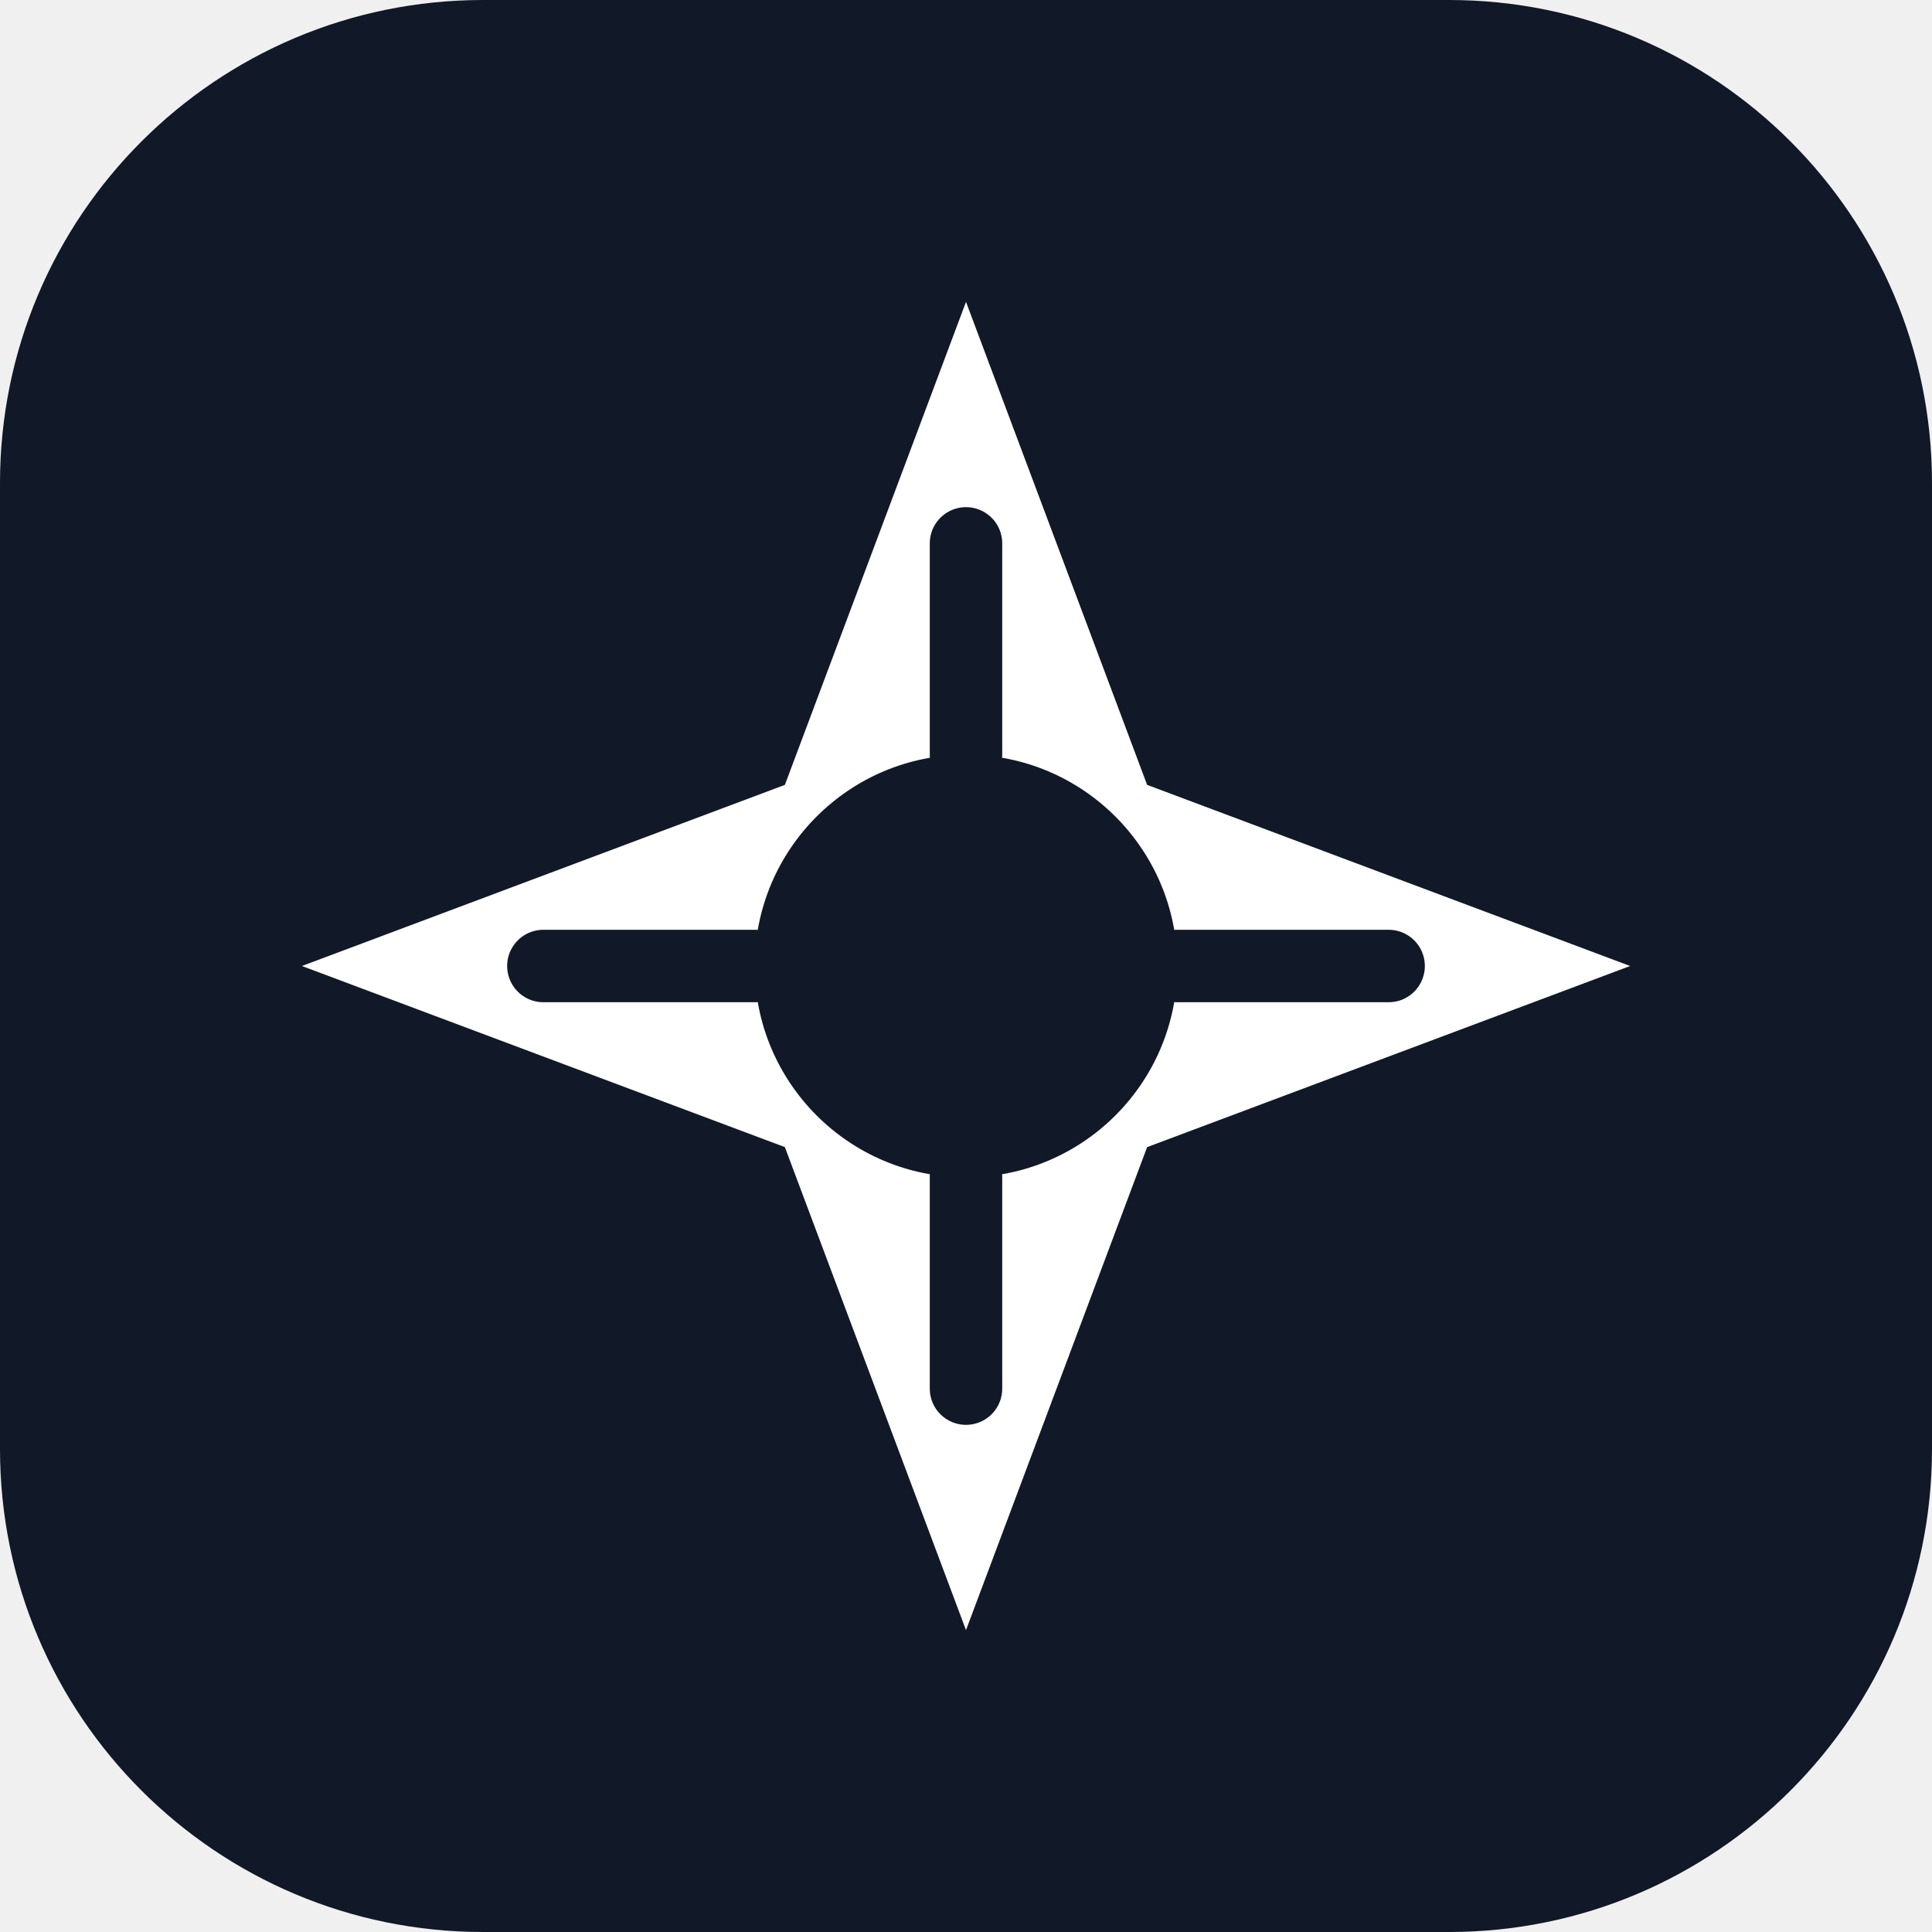
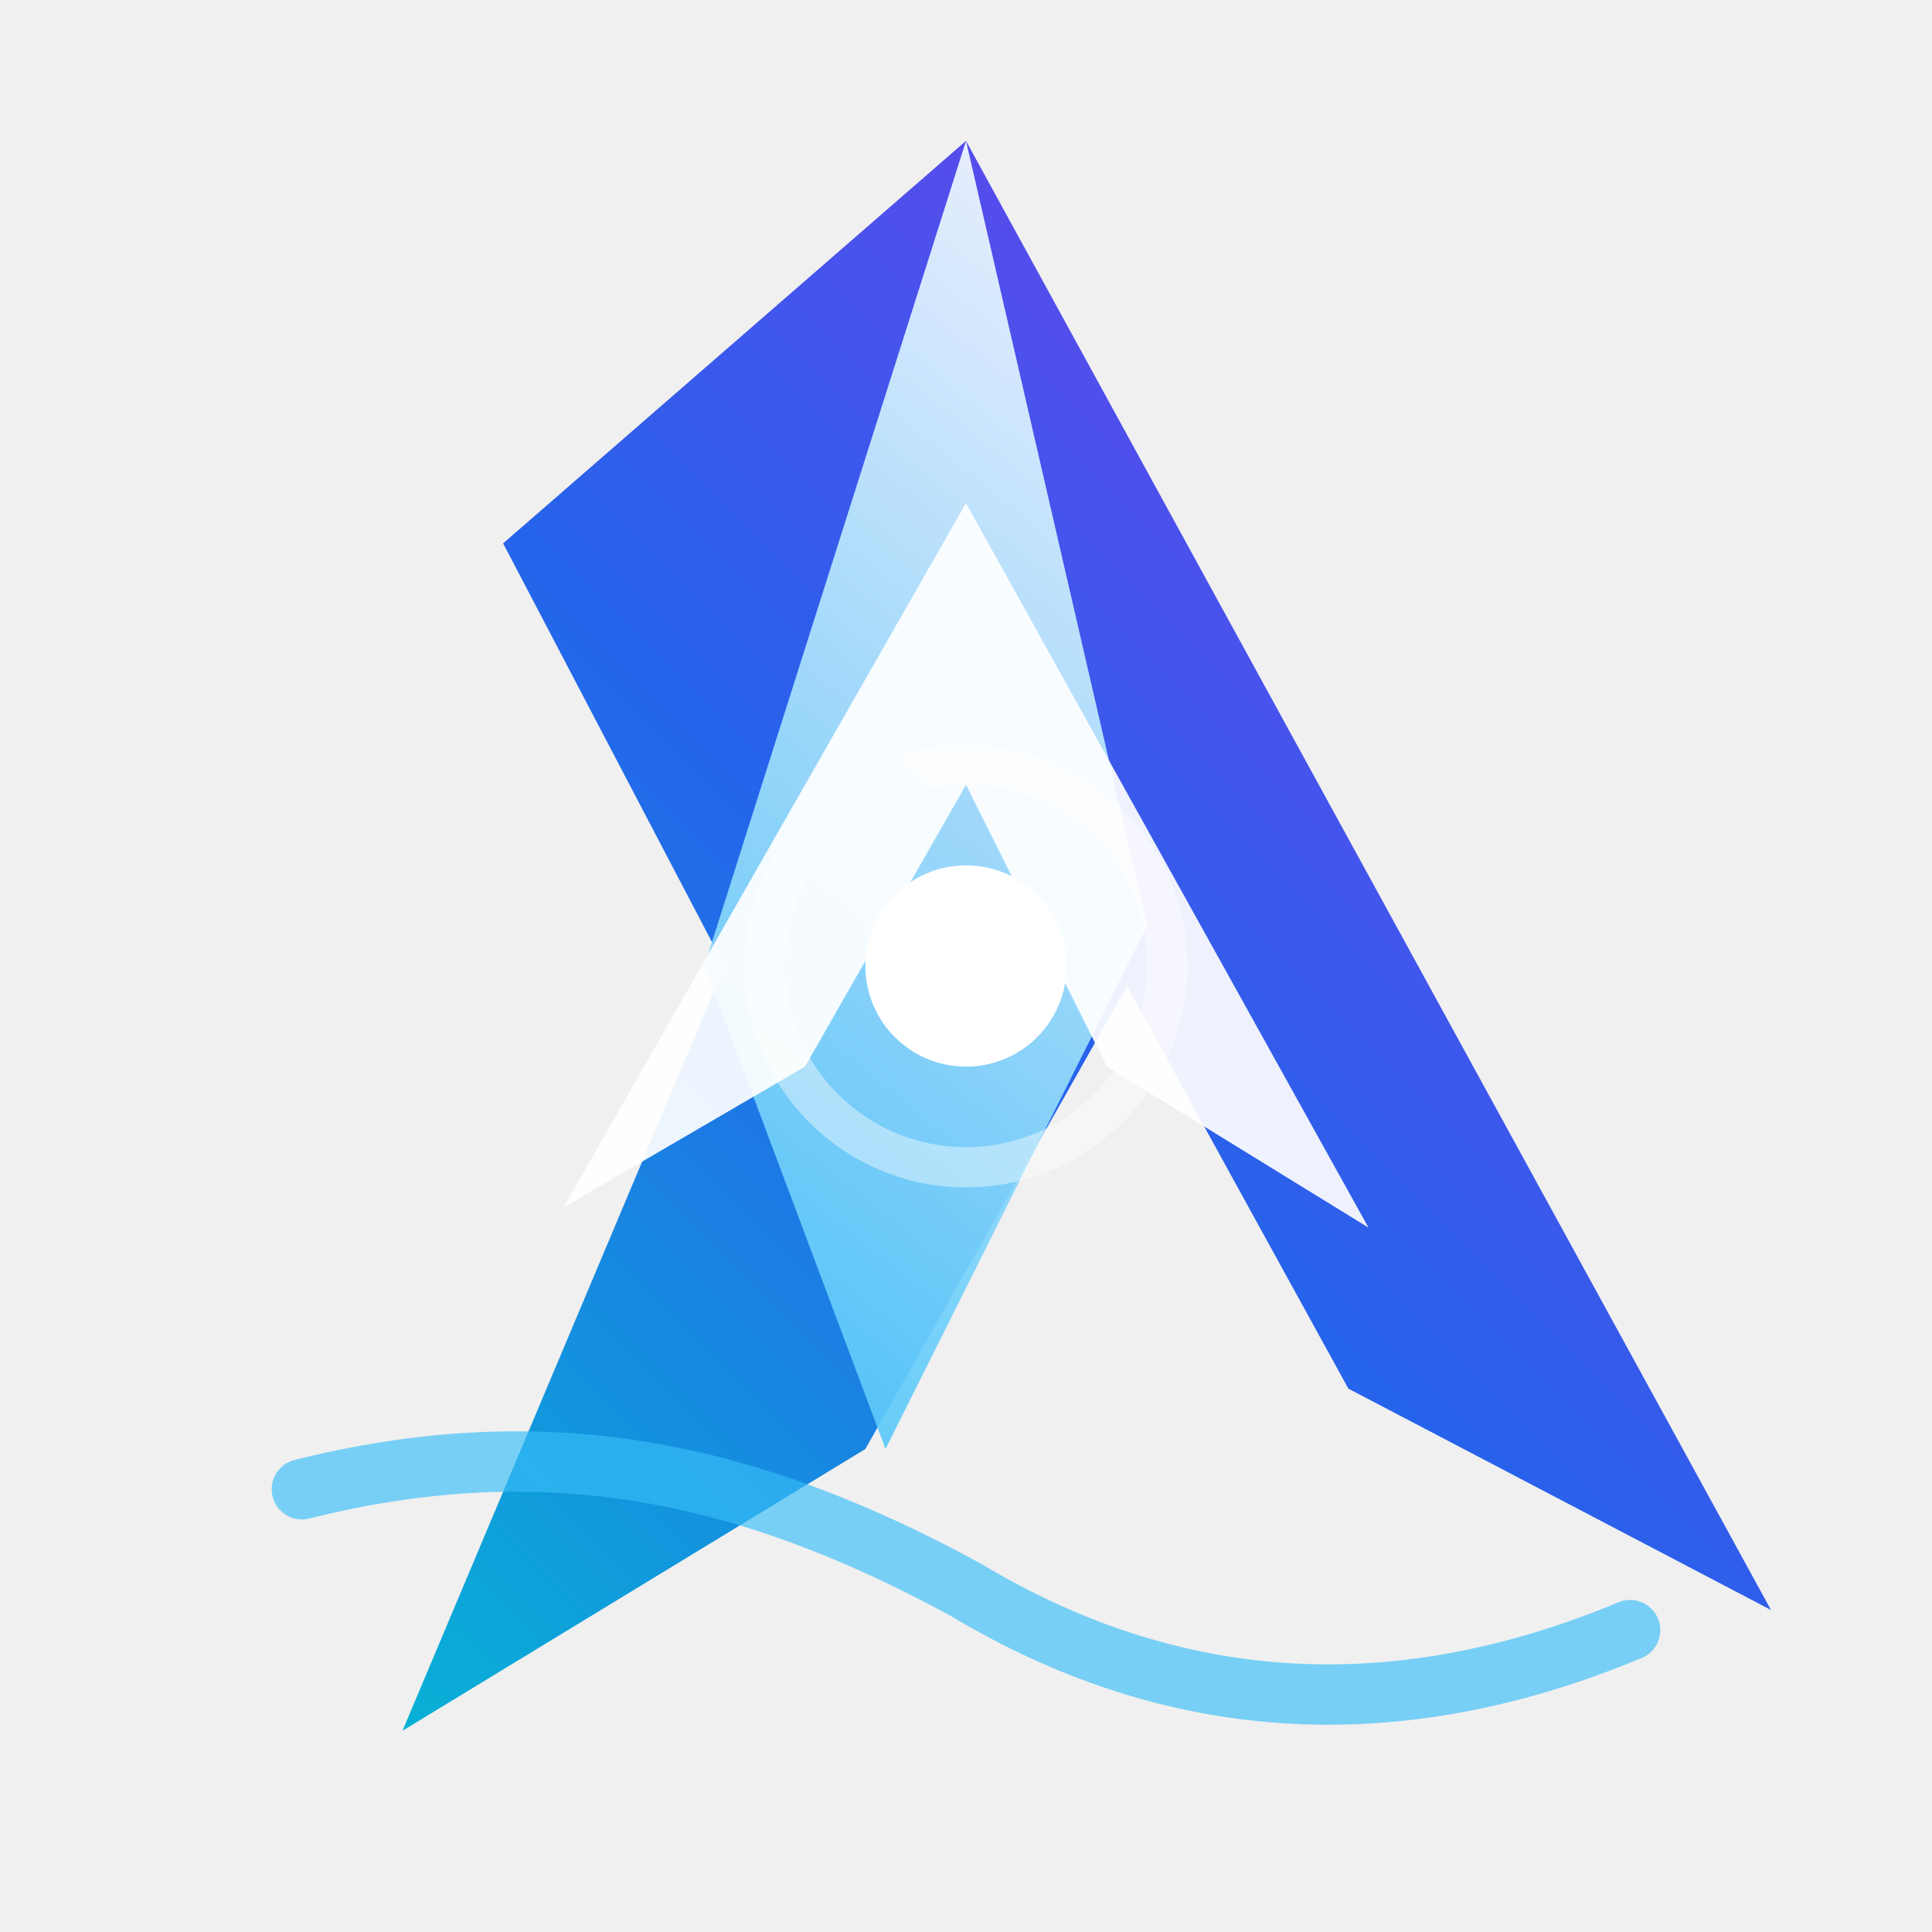
- <svg xmlns="http://www.w3.org/2000/svg" viewBox="0 0 64 64" role="img" aria-labelledby="title desc">
-   <rect width="64" height="64" rx="16" fill="#111827" />
-   <path d="M32 10 38 26 54 32 38 38 32 54 26 38 10 32 26 26 32 10Z" fill="#fff" />
-   <circle cx="32" cy="32" r="7" fill="#111827" />
-   <path d="M32 18v7M32 39v7M18 32h7M39 32h7" stroke="#111827" stroke-width="2.4" stroke-linecap="round" />
+ <svg xmlns="http://www.w3.org/2000/svg" viewBox="0 0 96 96" role="img" aria-labelledby="title desc">
+   <defs>
+     <linearGradient id="a" x1="12" y1="82" x2="84" y2="10" gradientUnits="userSpaceOnUse">
+       <stop stop-color="#06b6d4" />
+       <stop offset=".48" stop-color="#2563eb" />
+       <stop offset="1" stop-color="#7c3aed" />
+     </linearGradient>
+     <linearGradient id="b" x1="28" y1="75" x2="72" y2="21" gradientUnits="userSpaceOnUse">
+       <stop stop-color="#38bdf8" />
+       <stop offset="1" stop-color="#fff" />
+     </linearGradient>
+   </defs>
+   <path d="M48 7 88 80 67 69 56 49 43 72 20 86 36 48 25 27Z" fill="url(#a)" />
+   <path d="m48 7 9 39-13 26-9-24Z" fill="url(#b)" opacity=".92" />
+   <path d="m48 25 20 36-13-8-7-14-8 14-12 7Z" fill="#fff" opacity=".92" />
+   <circle cx="48" cy="48" r="5" fill="#fff" />
+   <circle cx="48" cy="48" r="10" fill="none" stroke="#fff" stroke-opacity=".42" stroke-width="2" />
+   <path d="M15 74c12-3 22-1 33 5 10 6 21 7 33 2" fill="none" stroke="#38bdf8" stroke-width="3" stroke-linecap="round" opacity=".65" />
</svg>
